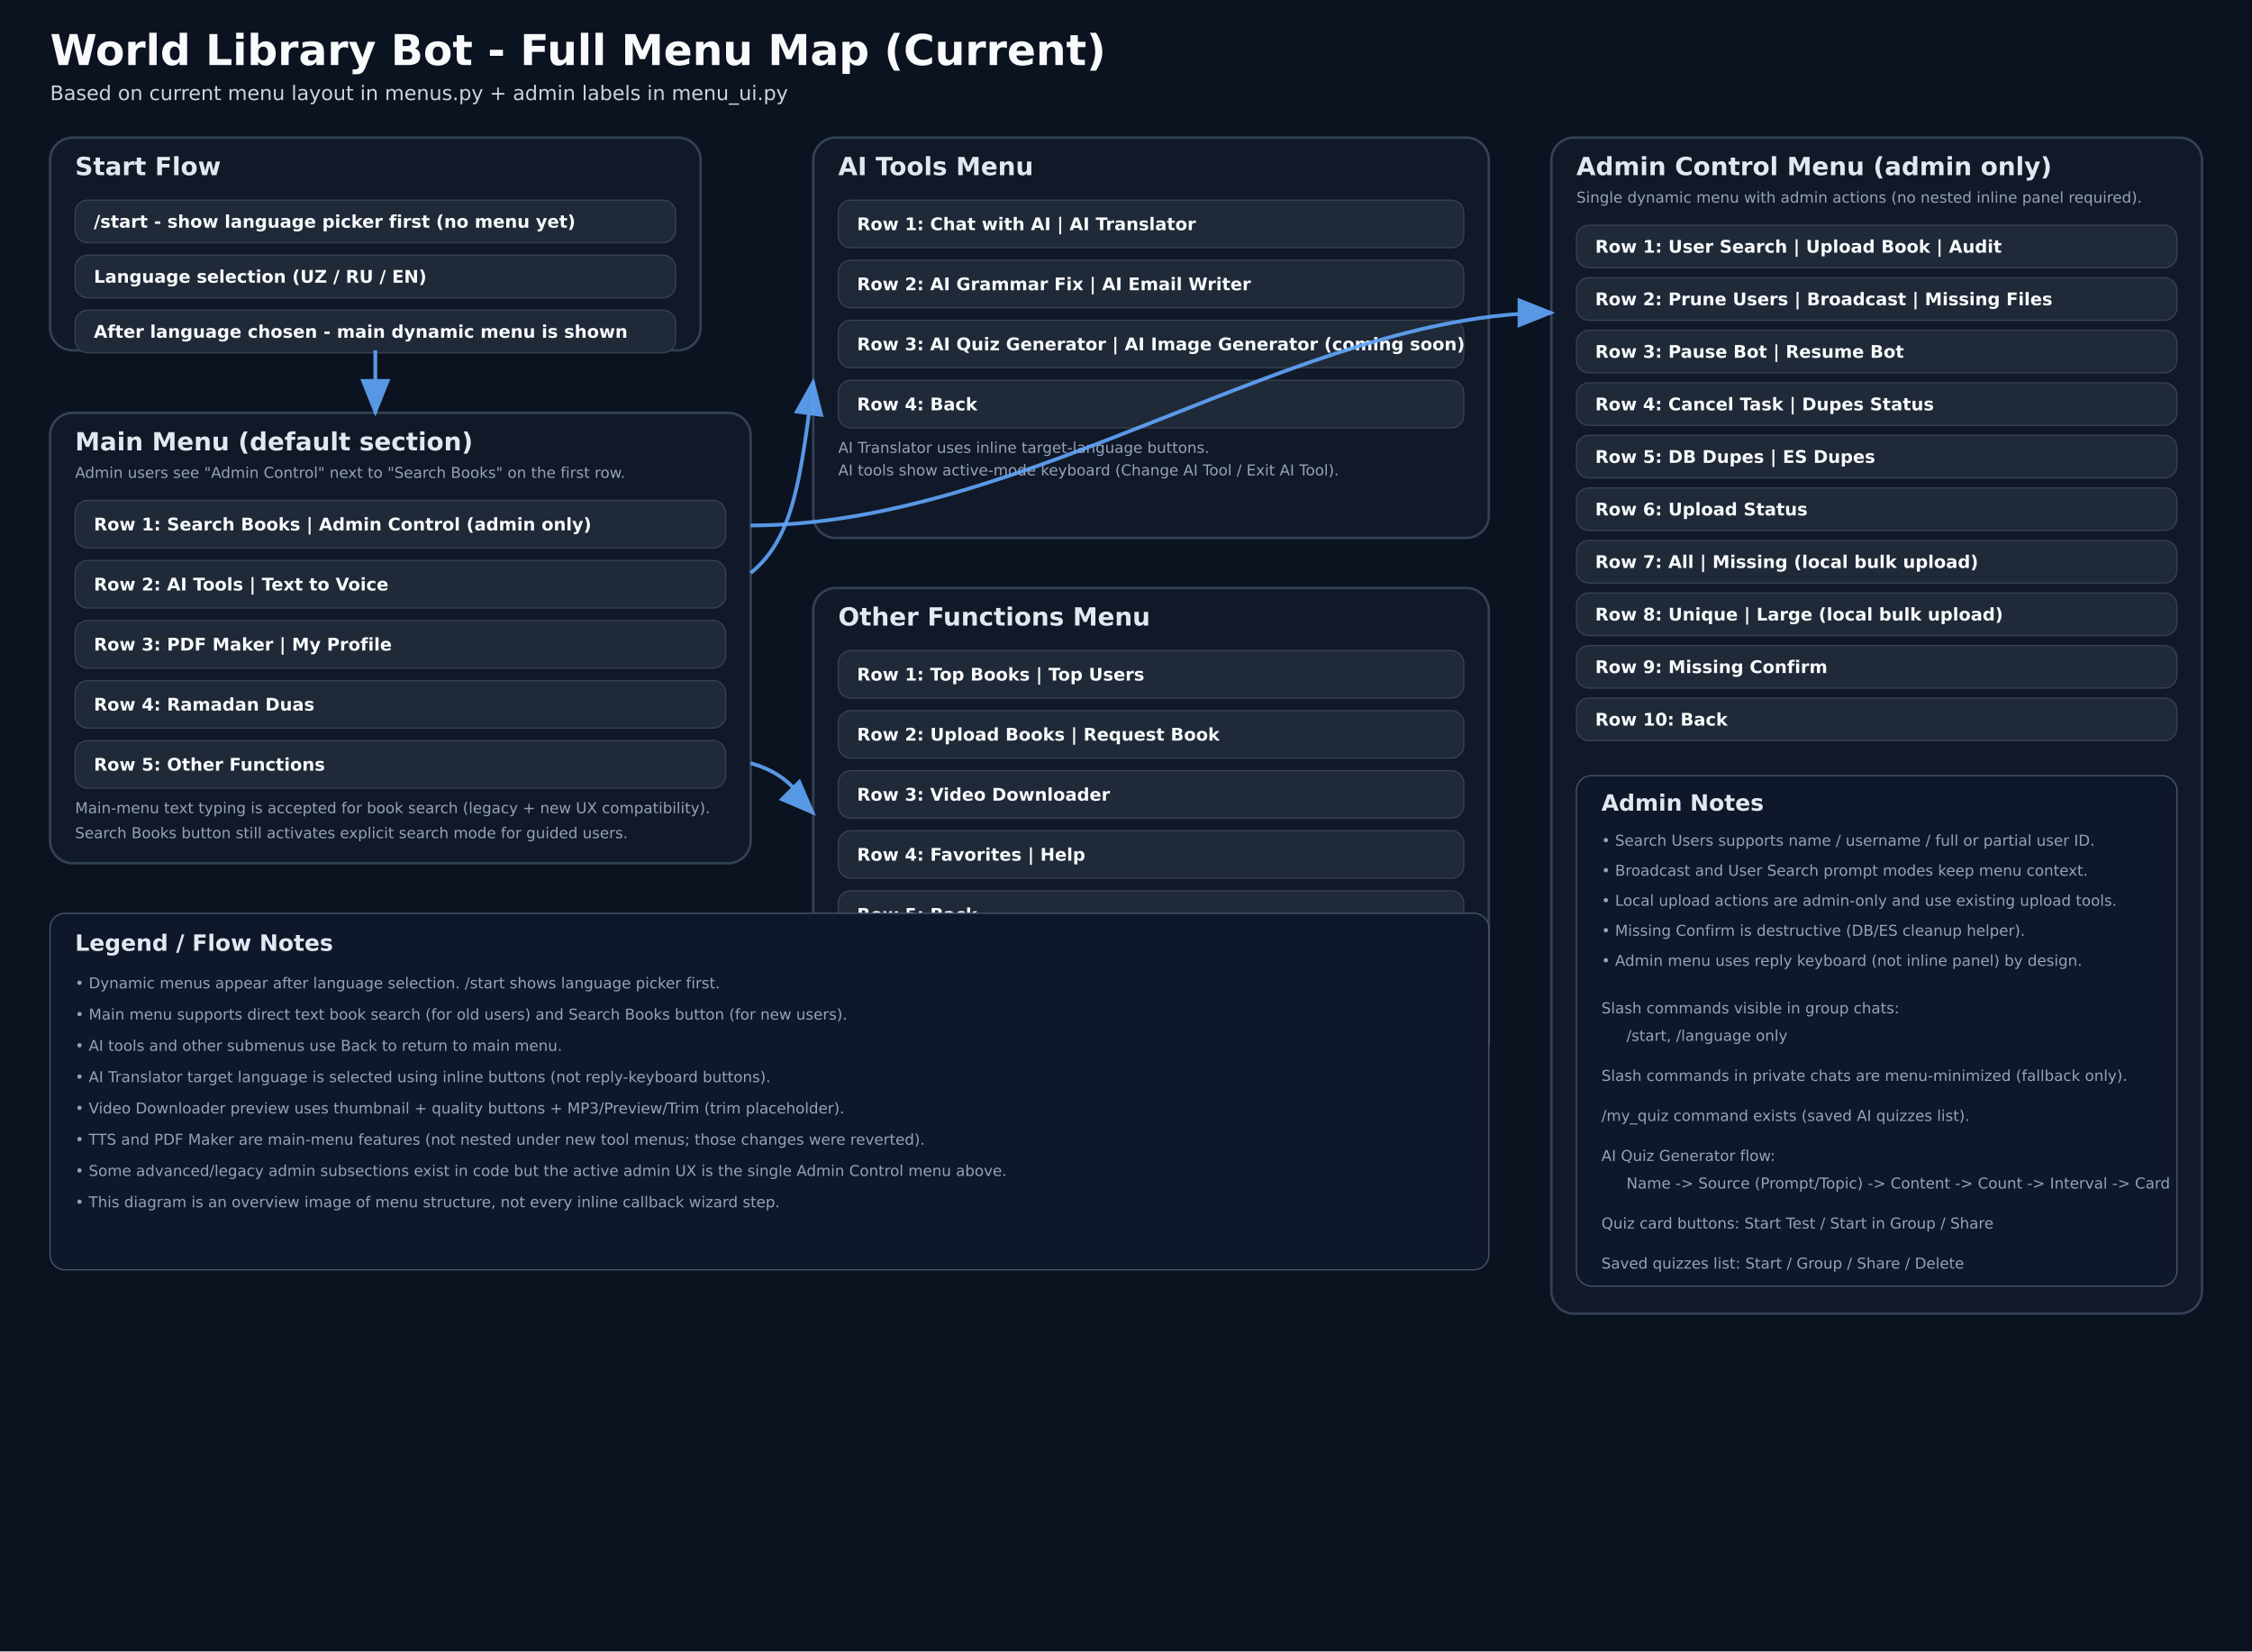
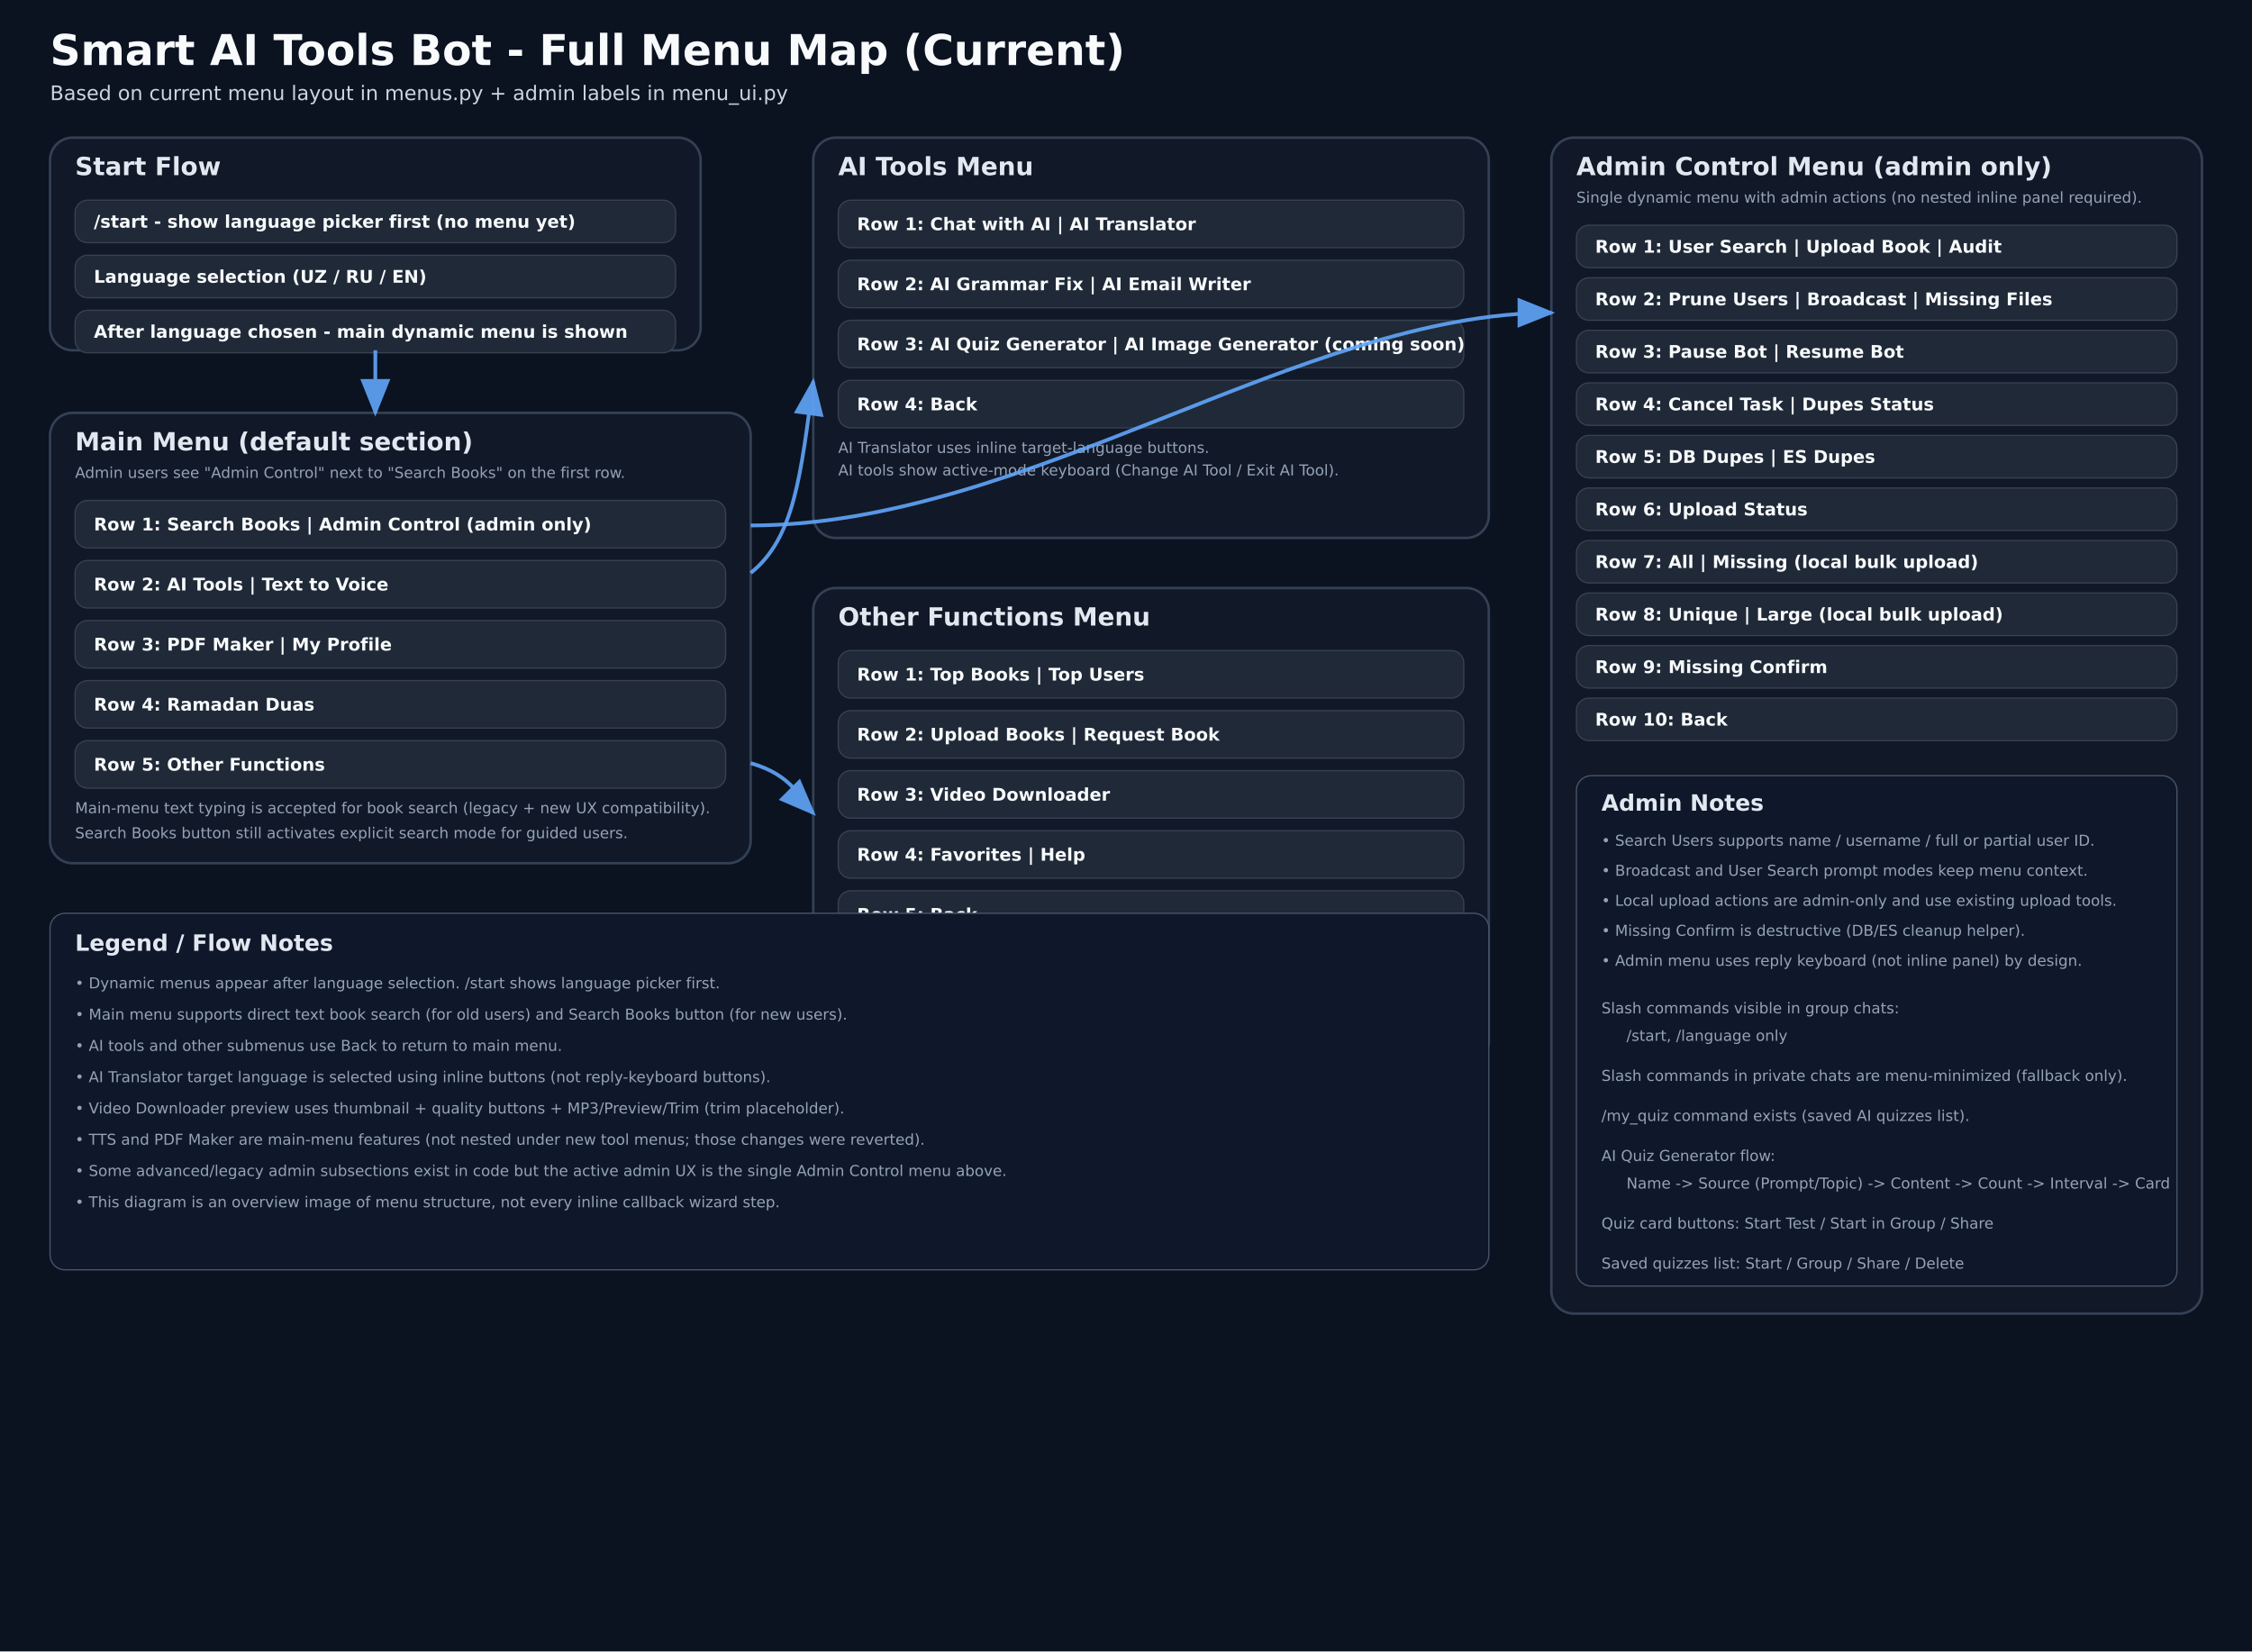
<svg xmlns="http://www.w3.org/2000/svg" width="1800" height="1320" viewBox="0 0 1800 1320">
  <defs>
    <style>
      .bg { fill: #0b1220; }
      .title { fill: #f8fafc; font: 700 34px DejaVu Sans, Arial, sans-serif; }
      .subtitle { fill: #cbd5e1; font: 500 16px DejaVu Sans, Arial, sans-serif; }
      .panel { fill: #111827; stroke: #334155; stroke-width: 2; rx: 18; ry: 18; }
      .panel-title { fill: #e2e8f0; font: 700 20px DejaVu Sans, Arial, sans-serif; }
      .row { fill: #1f2937; stroke: #374151; stroke-width: 1; rx: 10; ry: 10; }
      .row-text { fill: #f8fafc; font: 600 14px DejaVu Sans, Arial, sans-serif; }
      .note { fill: #94a3b8; font: 500 12px DejaVu Sans, Arial, sans-serif; }
      .arrow { stroke: #60a5fa; stroke-width: 3; fill: none; marker-end: url(#arrowhead); opacity: 0.9; }
      .small-arrow { stroke: #34d399; stroke-width: 2.5; fill: none; marker-end: url(#arrowhead2); opacity: 0.9; }
      .chip { fill: #0f172a; stroke: #475569; stroke-width: 1; rx: 12; ry: 12; }
      .chip-text { fill: #cbd5e1; font: 600 12px DejaVu Sans, Arial, sans-serif; }
    </style>
    <marker id="arrowhead" markerWidth="10" markerHeight="8" refX="9" refY="4" orient="auto">
      <polygon points="0,0 10,4 0,8" fill="#60a5fa" />
    </marker>
    <marker id="arrowhead2" markerWidth="9" markerHeight="7" refX="8" refY="3.5" orient="auto">
      <polygon points="0,0 9,3.5 0,7" fill="#34d399" />
    </marker>
  </defs>
  <rect class="bg" x="0" y="0" width="1800" height="1320" />
-   <text class="title" x="40" y="52">World Library Bot - Full Menu Map (Current)</text>
+   <text class="title" x="40" y="52">Smart AI Tools Bot - Full Menu Map (Current)</text>
  <text class="subtitle" x="40" y="80">Based on current menu layout in menus.py + admin labels in menu_ui.py</text>
  <rect class="panel" x="40" y="110" width="520" height="170" rx="18" ry="18" />
  <text class="panel-title" x="60" y="140">Start Flow</text>
  <rect class="row" x="60" y="160" width="480" height="34" rx="10" ry="10" />
  <text class="row-text" x="75" y="182">/start - show language picker first (no menu yet)</text>
  <rect class="row" x="60" y="204" width="480" height="34" rx="10" ry="10" />
  <text class="row-text" x="75" y="226">Language selection (UZ / RU / EN)</text>
  <rect class="row" x="60" y="248" width="480" height="34" rx="10" ry="10" />
  <text class="row-text" x="75" y="270">After language chosen - main dynamic menu is shown</text>
  <rect class="panel" x="40" y="330" width="560" height="360" rx="18" ry="18" />
  <text class="panel-title" x="60" y="360">Main Menu (default section)</text>
  <text class="note" x="60" y="382">Admin users see "Admin Control" next to "Search Books" on the first row.</text>
  <rect class="row" x="60" y="400" width="520" height="38" rx="10" ry="10" />
  <text class="row-text" x="75" y="424">Row 1: Search Books | Admin Control (admin only)</text>
  <rect class="row" x="60" y="448" width="520" height="38" rx="10" ry="10" />
  <text class="row-text" x="75" y="472">Row 2: AI Tools | Text to Voice</text>
  <rect class="row" x="60" y="496" width="520" height="38" rx="10" ry="10" />
  <text class="row-text" x="75" y="520">Row 3: PDF Maker | My Profile</text>
  <rect class="row" x="60" y="544" width="520" height="38" rx="10" ry="10" />
  <text class="row-text" x="75" y="568">Row 4: Ramadan Duas</text>
  <rect class="row" x="60" y="592" width="520" height="38" rx="10" ry="10" />
  <text class="row-text" x="75" y="616">Row 5: Other Functions</text>
  <text class="note" x="60" y="650">Main-menu text typing is accepted for book search (legacy + new UX compatibility).</text>
  <text class="note" x="60" y="670">Search Books button still activates explicit search mode for guided users.</text>
  <rect class="panel" x="650" y="110" width="540" height="320" rx="18" ry="18" />
  <text class="panel-title" x="670" y="140">AI Tools Menu</text>
  <rect class="row" x="670" y="160" width="500" height="38" rx="10" ry="10" />
  <text class="row-text" x="685" y="184">Row 1: Chat with AI | AI Translator</text>
  <rect class="row" x="670" y="208" width="500" height="38" rx="10" ry="10" />
  <text class="row-text" x="685" y="232">Row 2: AI Grammar Fix | AI Email Writer</text>
  <rect class="row" x="670" y="256" width="500" height="38" rx="10" ry="10" />
  <text class="row-text" x="685" y="280">Row 3: AI Quiz Generator | AI Image Generator (coming soon)</text>
  <rect class="row" x="670" y="304" width="500" height="38" rx="10" ry="10" />
  <text class="row-text" x="685" y="328">Row 4: Back</text>
  <text class="note" x="670" y="362">AI Translator uses inline target-language buttons.</text>
  <text class="note" x="670" y="380">AI tools show active-mode keyboard (Change AI Tool / Exit AI Tool).</text>
  <rect class="panel" x="650" y="470" width="540" height="380" rx="18" ry="18" />
  <text class="panel-title" x="670" y="500">Other Functions Menu</text>
  <rect class="row" x="670" y="520" width="500" height="38" rx="10" ry="10" />
  <text class="row-text" x="685" y="544">Row 1: Top Books | Top Users</text>
  <rect class="row" x="670" y="568" width="500" height="38" rx="10" ry="10" />
  <text class="row-text" x="685" y="592">Row 2: Upload Books | Request Book</text>
  <rect class="row" x="670" y="616" width="500" height="38" rx="10" ry="10" />
  <text class="row-text" x="685" y="640">Row 3: Video Downloader</text>
  <rect class="row" x="670" y="664" width="500" height="38" rx="10" ry="10" />
  <text class="row-text" x="685" y="688">Row 4: Favorites | Help</text>
  <rect class="row" x="670" y="712" width="500" height="38" rx="10" ry="10" />
  <text class="row-text" x="685" y="736">Row 5: Back</text>
  <text class="note" x="670" y="774">Video Downloader = YouTube/Instagram public links (beta limits may apply).</text>
  <rect class="panel" x="1240" y="110" width="520" height="940" rx="18" ry="18" />
  <text class="panel-title" x="1260" y="140">Admin Control Menu (admin only)</text>
  <text class="note" x="1260" y="162">Single dynamic menu with admin actions (no nested inline panel required).</text>
  <rect class="row" x="1260" y="180" width="480" height="34" rx="10" ry="10" />
  <text class="row-text" x="1275" y="202">Row 1: User Search | Upload Book | Audit</text>
  <rect class="row" x="1260" y="222" width="480" height="34" rx="10" ry="10" />
  <text class="row-text" x="1275" y="244">Row 2: Prune Users | Broadcast | Missing Files</text>
  <rect class="row" x="1260" y="264" width="480" height="34" rx="10" ry="10" />
  <text class="row-text" x="1275" y="286">Row 3: Pause Bot | Resume Bot</text>
  <rect class="row" x="1260" y="306" width="480" height="34" rx="10" ry="10" />
  <text class="row-text" x="1275" y="328">Row 4: Cancel Task | Dupes Status</text>
  <rect class="row" x="1260" y="348" width="480" height="34" rx="10" ry="10" />
  <text class="row-text" x="1275" y="370">Row 5: DB Dupes | ES Dupes</text>
  <rect class="row" x="1260" y="390" width="480" height="34" rx="10" ry="10" />
  <text class="row-text" x="1275" y="412">Row 6: Upload Status</text>
  <rect class="row" x="1260" y="432" width="480" height="34" rx="10" ry="10" />
  <text class="row-text" x="1275" y="454">Row 7: All | Missing (local bulk upload)</text>
  <rect class="row" x="1260" y="474" width="480" height="34" rx="10" ry="10" />
  <text class="row-text" x="1275" y="496">Row 8: Unique | Large (local bulk upload)</text>
  <rect class="row" x="1260" y="516" width="480" height="34" rx="10" ry="10" />
  <text class="row-text" x="1275" y="538">Row 9: Missing Confirm</text>
  <rect class="row" x="1260" y="558" width="480" height="34" rx="10" ry="10" />
  <text class="row-text" x="1275" y="580">Row 10: Back</text>
  <rect class="chip" x="1260" y="620" width="480" height="408" rx="14" ry="14" />
  <text class="panel-title" x="1280" y="648" style="font-size:18px;">Admin Notes</text>
  <text class="note" x="1280" y="676">• Search Users supports name / username / full or partial user ID.</text>
  <text class="note" x="1280" y="700">• Broadcast and User Search prompt modes keep menu context.</text>
  <text class="note" x="1280" y="724">• Local upload actions are admin-only and use existing upload tools.</text>
  <text class="note" x="1280" y="748">• Missing Confirm is destructive (DB/ES cleanup helper).</text>
  <text class="note" x="1280" y="772">• Admin menu uses reply keyboard (not inline panel) by design.</text>
  <text class="note" x="1280" y="810">Slash commands visible in group chats:</text>
  <text class="note" x="1300" y="832">/start, /language only</text>
  <text class="note" x="1280" y="864">Slash commands in private chats are menu-minimized (fallback only).</text>
  <text class="note" x="1280" y="896">/my_quiz command exists (saved AI quizzes list).</text>
  <text class="note" x="1280" y="928">AI Quiz Generator flow:</text>
  <text class="note" x="1300" y="950">Name -&gt; Source (Prompt/Topic) -&gt; Content -&gt; Count -&gt; Interval -&gt; Card</text>
  <text class="note" x="1280" y="982">Quiz card buttons: Start Test / Start in Group / Share</text>
  <text class="note" x="1280" y="1014">Saved quizzes list: Start / Group / Share / Delete</text>
  <path class="arrow" d="M 300 280 C 300 305, 300 320, 300 330" />
  <path class="arrow" d="M 600 458 C 635 430, 640 380, 650 305" />
  <path class="arrow" d="M 600 610 C 635 620, 640 640, 650 650" />
  <path class="arrow" d="M 600 420 C 820 420, 1040 250, 1240 250" />
  <rect class="chip" x="40" y="730" width="1150" height="285" rx="14" ry="14" />
  <text class="panel-title" x="60" y="760" style="font-size:18px;">Legend / Flow Notes</text>
  <text class="note" x="60" y="790">• Dynamic menus appear after language selection. /start shows language picker first.</text>
  <text class="note" x="60" y="815">• Main menu supports direct text book search (for old users) and Search Books button (for new users).</text>
  <text class="note" x="60" y="840">• AI tools and other submenus use Back to return to main menu.</text>
  <text class="note" x="60" y="865">• AI Translator target language is selected using inline buttons (not reply-keyboard buttons).</text>
  <text class="note" x="60" y="890">• Video Downloader preview uses thumbnail + quality buttons + MP3/Preview/Trim (trim placeholder).</text>
  <text class="note" x="60" y="915">• TTS and PDF Maker are main-menu features (not nested under new tool menus; those changes were reverted).</text>
  <text class="note" x="60" y="940">• Some advanced/legacy admin subsections exist in code but the active admin UX is the single Admin Control menu above.</text>
  <text class="note" x="60" y="965">• This diagram is an overview image of menu structure, not every inline callback wizard step.</text>
</svg>
